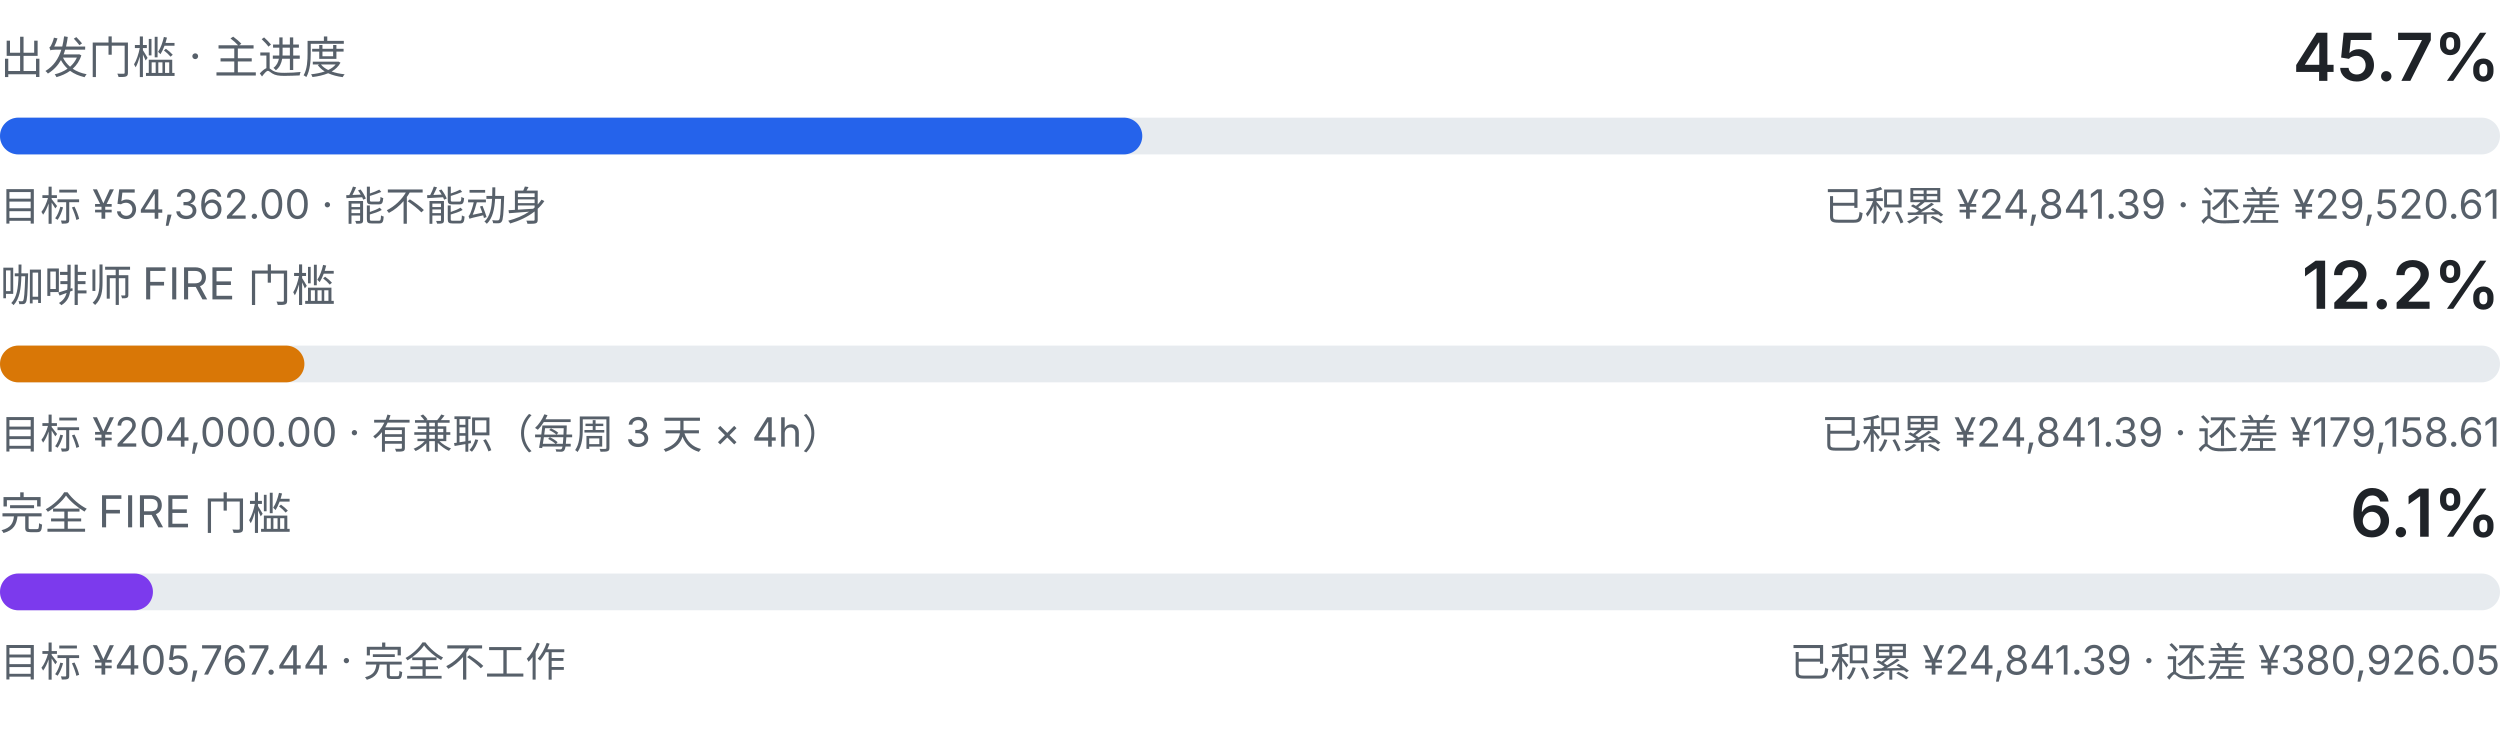
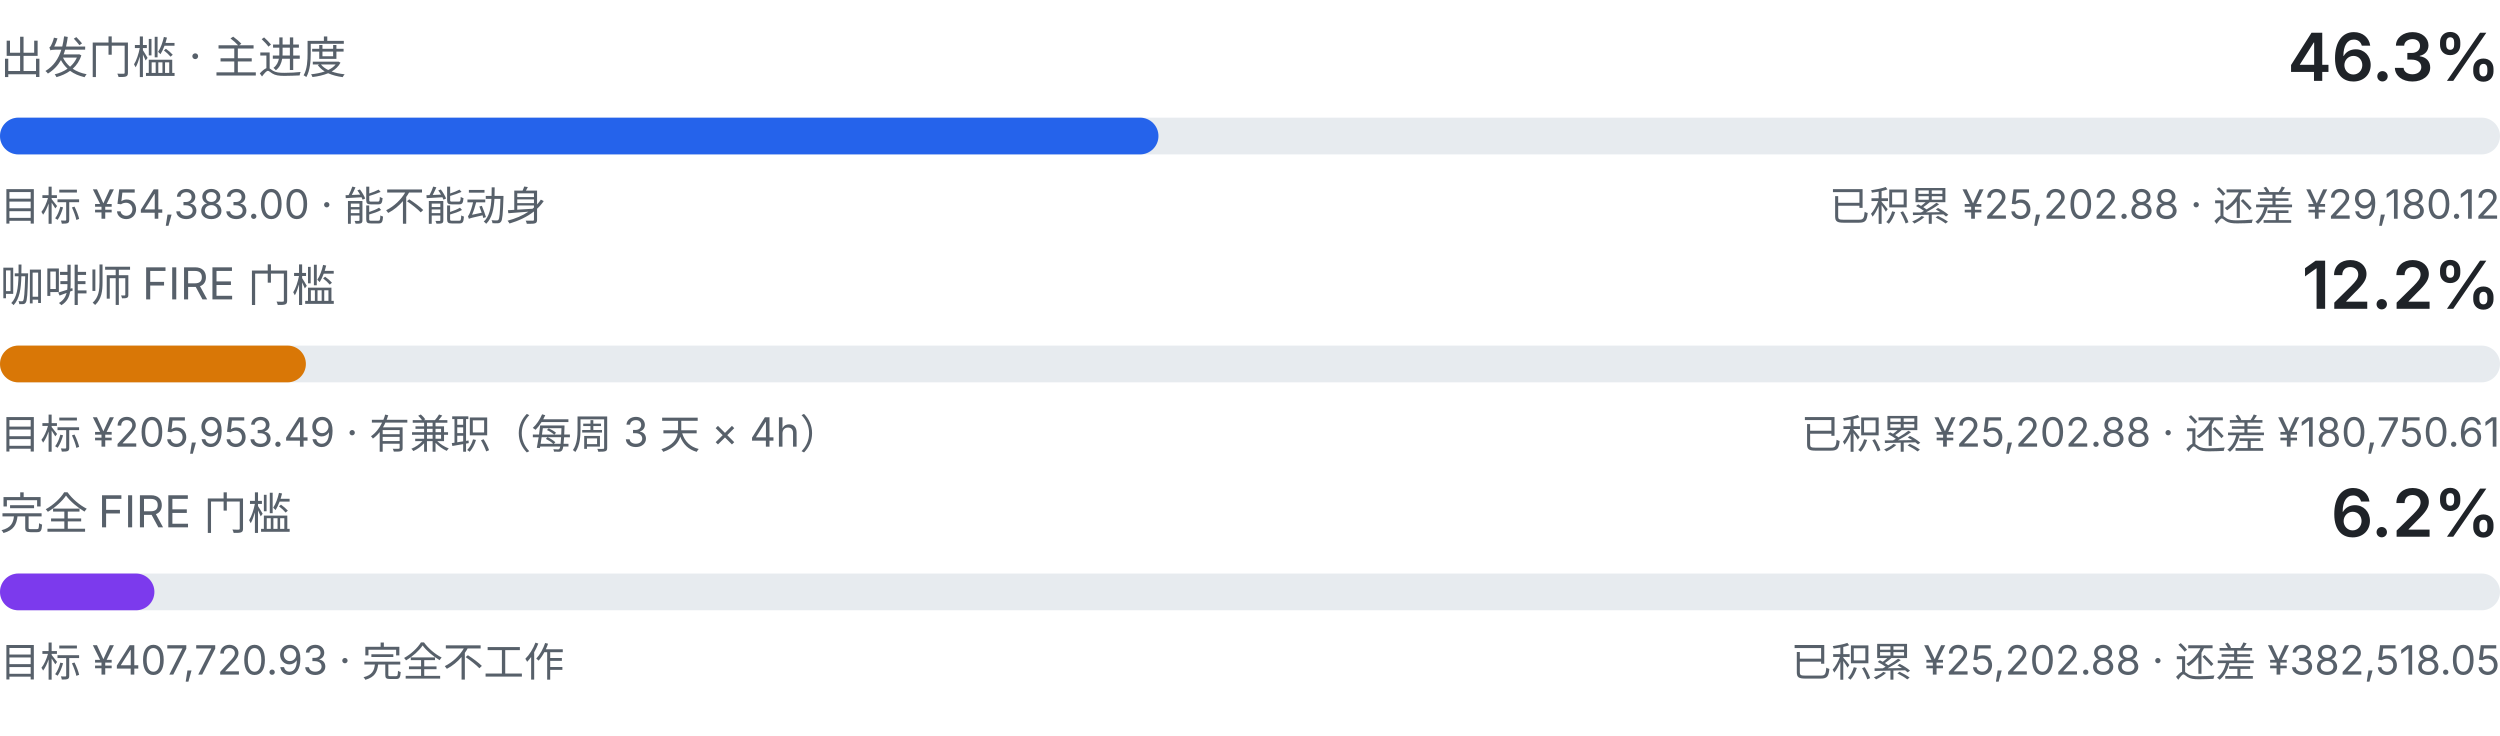
<svg xmlns="http://www.w3.org/2000/svg" viewBox="0 0 680 200" width="680" height="200" role="img" aria-label="三级门槛进度：出发门槛、咖啡师 FIRE、完全 FIRE">
  <style>
    .fg { fill: #1f2328; font-family: ui-sans-serif, system-ui, -apple-system, "Segoe UI", sans-serif; }
    .fg-muted { fill: #57606a; font-family: ui-sans-serif, system-ui, -apple-system, "Segoe UI", sans-serif; }
    .track { fill: #e7ebef; }
    .fill-a { fill: #2563eb; }
    .fill-b { fill: #d97706; }
    .fill-c { fill: #7c3aed; }
    @media (prefers-color-scheme: dark) {
      .fg { fill: #e6edf3; }
      .fg-muted { fill: #8b949e; }
      .track { fill: #21262d; }
      .fill-a { fill: #60a5fa; }
      .fill-b { fill: #f0b429; }
      .fill-c { fill: #a78bfa; }
    }
  </style>
  <text class="fg-muted" x="0" y="20" font-size="12">出发门槛 · 主进度</text>
-   <text class="fg" x="680" y="22" text-anchor="end" font-size="18" font-weight="600">45.7%</text>
+   <text class="fg" x="680" y="22" text-anchor="end" font-size="18" font-weight="600">46.3%</text>
  <rect class="track" x="0" y="32" width="680" height="10" rx="5.0" />
-   <rect class="fill-a" x="0" y="32" width="310.7" height="10" rx="5.0" />
-   <text class="fg-muted" x="0" y="60" font-size="11">目标 ¥54,362.00 · 能不能动身</text>
-   <text class="fg-muted" x="680" y="60" text-anchor="end" font-size="11">已积累 ¥24,841.39 · 还差 ¥29,520.61</text>
+   <rect class="fill-a" x="0" y="32" width="315.1" height="10" rx="5.0" />
+   <text class="fg-muted" x="0" y="60" font-size="11">目标 ¥54,383.00 · 能不能动身</text>
+   <text class="fg-muted" x="680" y="60" text-anchor="end" font-size="11">已积累 ¥25,202.88 · 还差 ¥29,180.12</text>
  <text class="fg-muted" x="0" y="82" font-size="12">咖啡师 FIRE 门槛</text>
  <text class="fg" x="680" y="84" text-anchor="end" font-size="18" font-weight="600">12.2%</text>
  <rect class="track" x="0" y="94" width="680" height="10" rx="5.0" />
-   <rect class="fill-b" x="0" y="94" width="82.8" height="10" rx="5.0" />
-   <text class="fg-muted" x="0" y="122" font-size="11">目标 ¥204,000.00 · 有兼职（每周 3 天 × 4h）</text>
-   <text class="fg-muted" x="680" y="122" text-anchor="end" font-size="11">已积累 ¥24,841.39 · 还差 ¥179,158.61</text>
+   <rect class="fill-b" x="0" y="94" width="83.2" height="10" rx="5.0" />
+   <text class="fg-muted" x="0" y="122" font-size="11">目标 ¥205,953.49 · 有兼职（每周 3 天 × 4h）</text>
+   <text class="fg-muted" x="680" y="122" text-anchor="end" font-size="11">已积累 ¥25,202.88 · 还差 ¥180,750.61</text>
  <text class="fg-muted" x="0" y="144" font-size="12">完全 FIRE 门槛</text>
-   <text class="fg" x="680" y="146" text-anchor="end" font-size="18" font-weight="600">6.1%</text>
+   <text class="fg" x="680" y="146" text-anchor="end" font-size="18" font-weight="600">6.2%</text>
  <rect class="track" x="0" y="156" width="680" height="10" rx="5.0" />
-   <rect class="fill-c" x="0" y="156" width="41.6" height="10" rx="5.0" />
-   <text class="fg-muted" x="0" y="184" font-size="11">目标 ¥405,767.44 · 完全不工作</text>
-   <text class="fg-muted" x="680" y="184" text-anchor="end" font-size="11">已积累 ¥24,841.39 · 还差 ¥380,926.05</text>
+   <rect class="fill-c" x="0" y="156" width="42.0" height="10" rx="5.0" />
+   <text class="fg-muted" x="0" y="184" font-size="11">目标 ¥407,720.93 · 完全不工作</text>
+   <text class="fg-muted" x="680" y="184" text-anchor="end" font-size="11">已积累 ¥25,202.88 · 还差 ¥382,518.05</text>
</svg>
